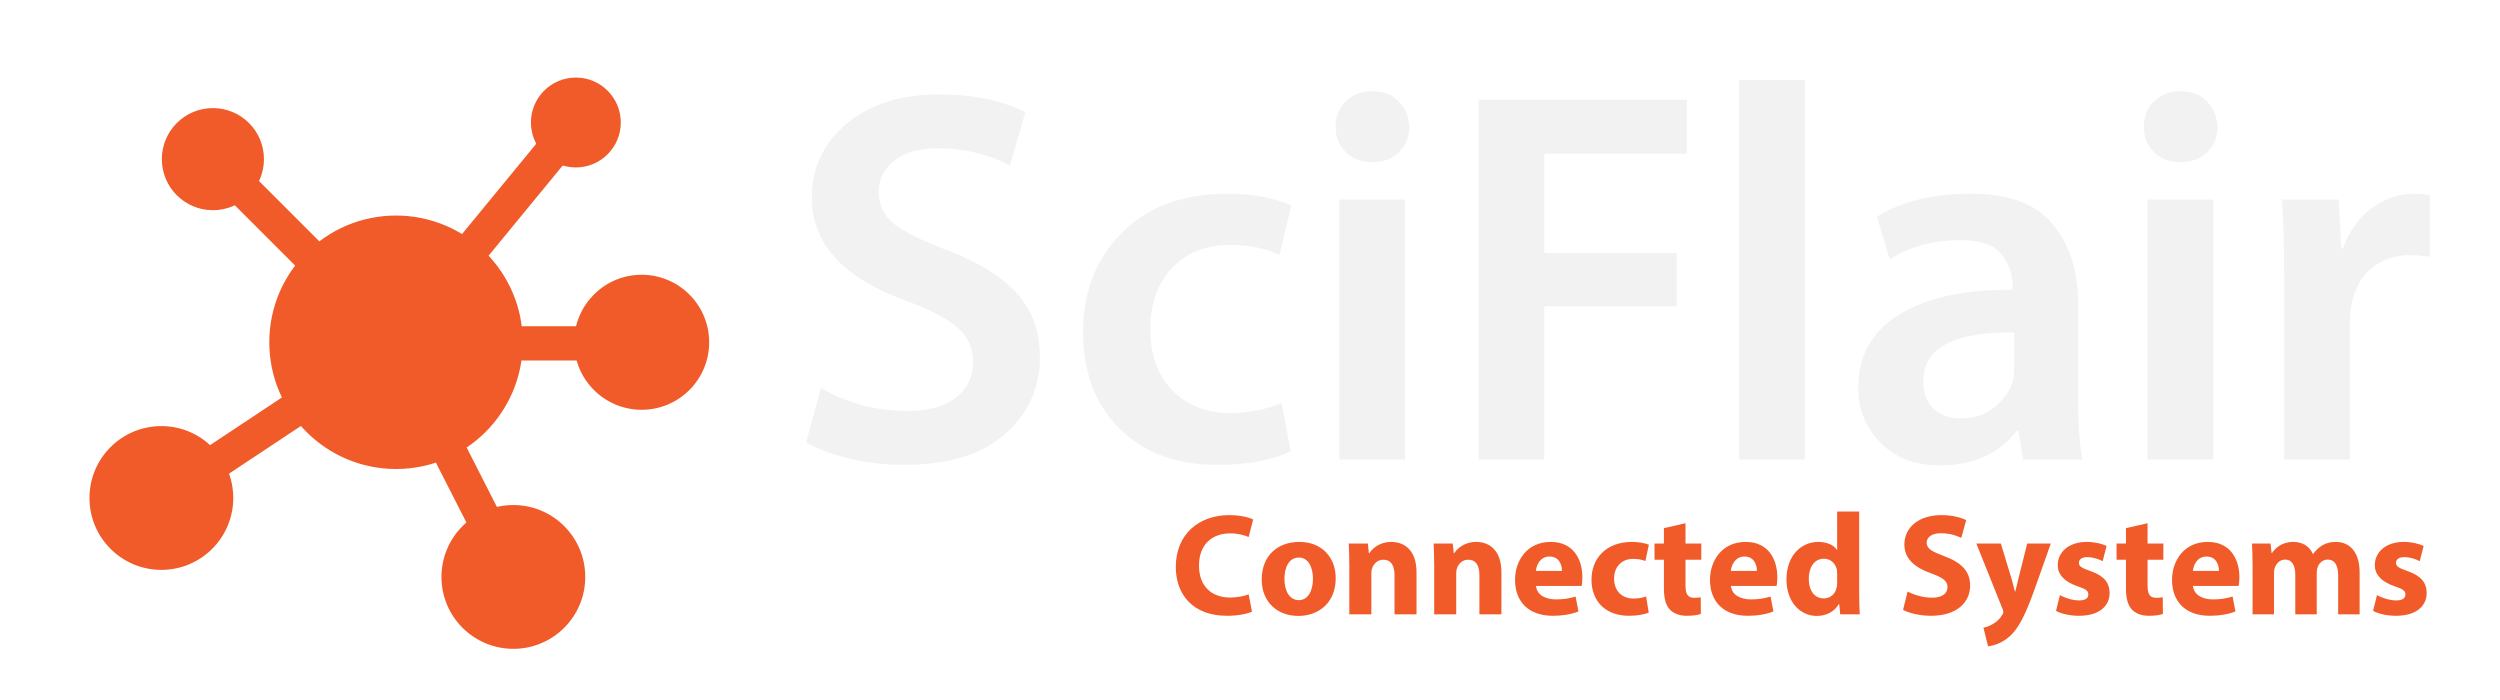
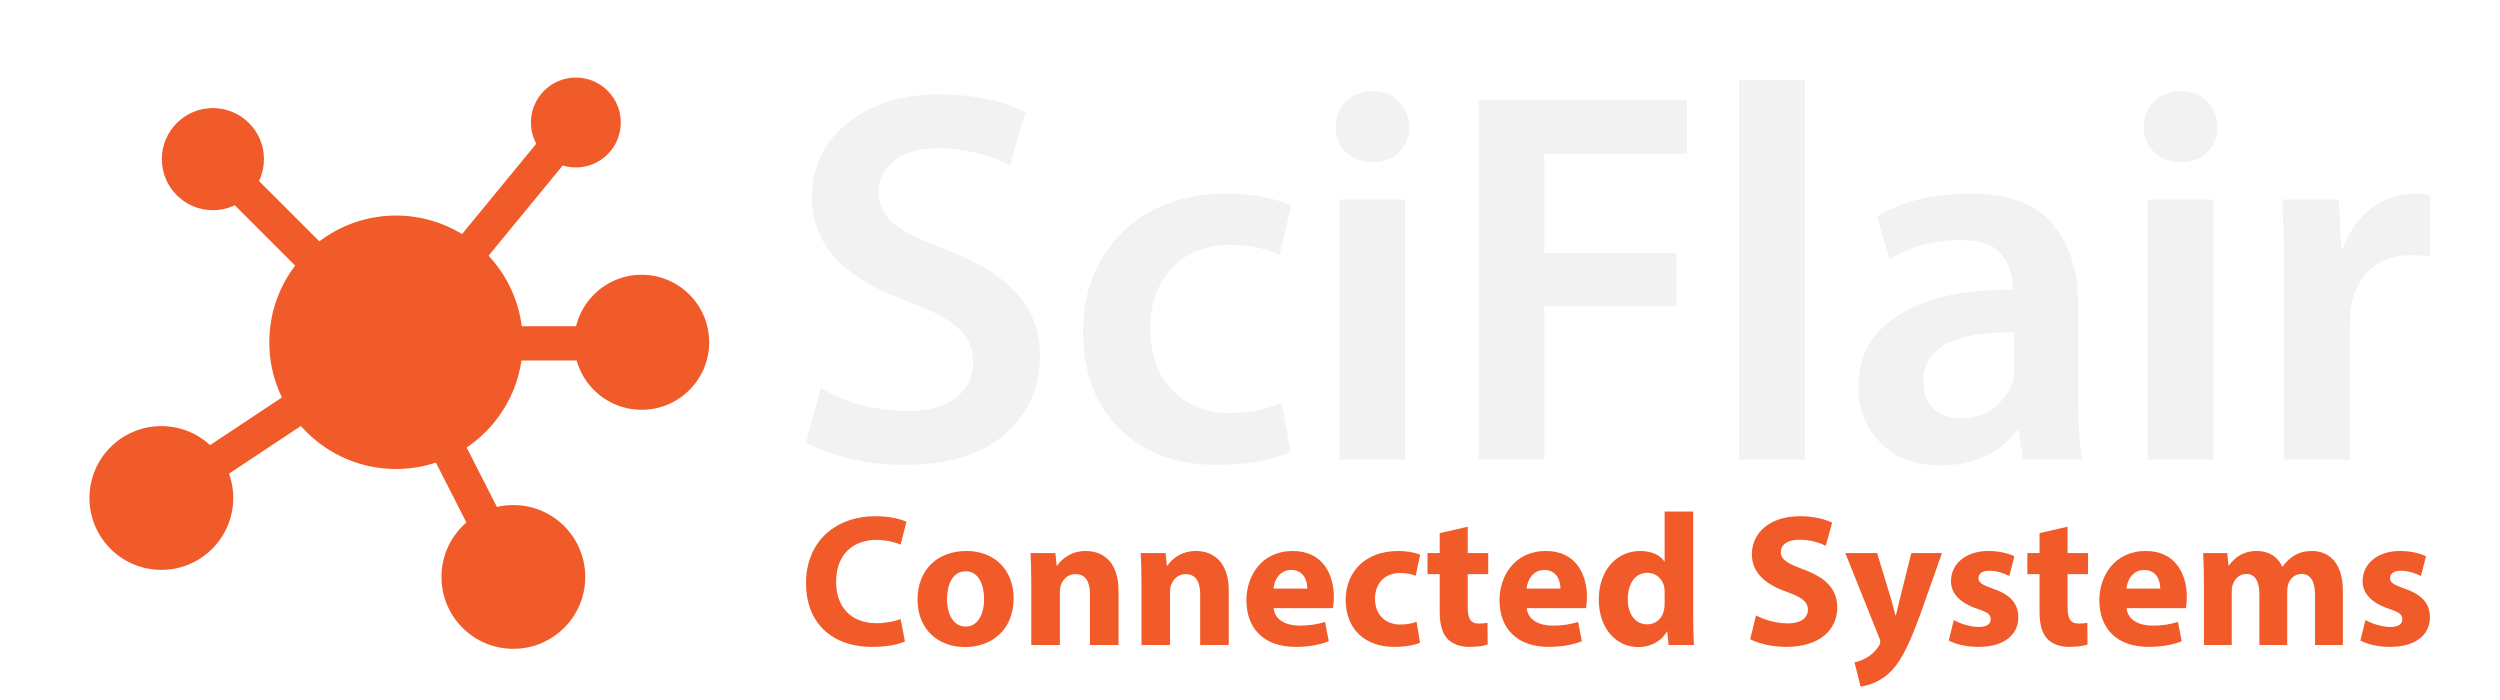
<svg xmlns="http://www.w3.org/2000/svg" width="400" height="112" viewBox="0 0 105.833 29.633" version="1.1" id="svg810">
  <defs id="defs807">
    <clipPath clipPathUnits="userSpaceOnUse" id="clipPath156-3-1">
      <path d="M 0,300 H 800 V 0 H 0 Z" id="path154-3-5" />
    </clipPath>
  </defs>
  <g id="layer1">
    <path id="text144-8" style="font-variant:normal;font-weight:600;font-stretch:normal;font-size:22.599px;font-family:'Myriad Pro Light';-inkscape-font-specification:MyriadPro-Semibold;writing-mode:lr-tb;fill:#f2f2f2;fill-opacity:1;fill-rule:nonzero;stroke:none;stroke-width:0.145" d="M 73.624,3.386 V 19.454 h 2.78 V 3.386 Z M 58.099,3.861 c -0.452,0 -0.828,0.143 -1.13,0.429 -0.286,0.286 -0.429,0.648 -0.429,1.085 0,0.422 0.143,0.776 0.429,1.062 0.286,0.286 0.655,0.429 1.107,0.429 h 0.023 c 0.467,0 0.844,-0.143 1.13,-0.429 C 59.515,6.151 59.658,5.797 59.658,5.375 59.643,4.938 59.492,4.576 59.206,4.29 58.935,4.004 58.566,3.861 58.099,3.861 Z m 34.214,0 c -0.452,0 -0.828,0.143 -1.13,0.429 -0.286,0.286 -0.429,0.648 -0.429,1.085 0,0.422 0.143,0.776 0.429,1.062 0.286,0.286 0.655,0.429 1.107,0.429 h 0.022 c 0.467,0 0.844,-0.143 1.13,-0.429 C 93.73,6.151 93.873,5.797 93.873,5.375 93.858,4.938 93.707,4.576 93.421,4.29 93.149,4.004 92.78,3.861 92.313,3.861 Z M 39.771,3.996 c -1.627,0 -2.938,0.414 -3.932,1.243 -0.979,0.814 -1.469,1.861 -1.469,3.141 0,1.974 1.379,3.443 4.136,4.407 0.964,0.362 1.65,0.731 2.057,1.107 0.422,0.377 0.633,0.851 0.633,1.424 0,0.633 -0.241,1.137 -0.723,1.514 -0.482,0.377 -1.16,0.565 -2.034,0.565 -1.356,0 -2.584,-0.324 -3.683,-0.972 l -0.633,2.305 c 0.437,0.256 1.04,0.482 1.808,0.678 0.768,0.181 1.544,0.271 2.328,0.271 1.868,0 3.292,-0.43 4.271,-1.288 0.994,-0.874 1.492,-1.966 1.492,-3.277 0,-1.07 -0.317,-1.958 -0.949,-2.667 C 42.438,11.725 41.451,11.107 40.11,10.595 39.025,10.188 38.265,9.812 37.828,9.465 37.406,9.119 37.195,8.667 37.195,8.109 c 0,-0.497 0.211,-0.926 0.633,-1.288 0.422,-0.362 1.047,-0.543 1.876,-0.543 1.1,0 2.117,0.241 3.051,0.723 L 43.41,4.742 C 42.385,4.245 41.172,3.996 39.771,3.996 Z M 62.596,4.222 V 19.454 h 2.78 v -6.485 h 5.604 v -2.26 h -5.604 V 6.505 h 6.034 V 4.222 Z M 51.975,8.199 c -1.883,0 -3.375,0.55 -4.475,1.65 -1.1,1.1 -1.65,2.501 -1.65,4.203 0,1.702 0.512,3.066 1.537,4.09 1.04,1.024 2.418,1.537 4.135,1.537 1.266,0 2.305,-0.189 3.119,-0.565 L 54.257,17.058 c -0.693,0.286 -1.424,0.429 -2.192,0.429 -0.979,0 -1.785,-0.317 -2.418,-0.949 -0.633,-0.633 -0.949,-1.499 -0.949,-2.599 -0.015,-1.024 0.278,-1.876 0.881,-2.554 0.618,-0.678 1.447,-1.017 2.486,-1.017 0.829,0 1.529,0.143 2.102,0.429 L 54.664,8.697 C 53.895,8.365 52.999,8.199 51.975,8.199 Z m 31.458,0 c -1.597,0 -2.923,0.324 -3.978,0.972 l 0.543,1.808 c 0.859,-0.542 1.846,-0.813 2.961,-0.813 0.859,0 1.446,0.196 1.763,0.588 0.316,0.392 0.474,0.836 0.474,1.333 v 0.181 c -2.064,-0.015 -3.669,0.339 -4.814,1.062 -1.145,0.708 -1.717,1.74 -1.717,3.096 0,0.889 0.309,1.657 0.927,2.305 0.633,0.648 1.477,0.972 2.531,0.972 1.416,0 2.501,-0.489 3.254,-1.469 h 0.068 l 0.204,1.22 h 2.508 C 88.035,18.851 87.974,17.97 87.974,16.81 v -3.955 c 0,-1.371 -0.354,-2.486 -1.062,-3.344 C 86.219,8.637 85.059,8.199 83.432,8.199 Z m 18.78,0 c -0.633,0 -1.236,0.204 -1.808,0.61 -0.557,0.407 -0.964,0.979 -1.22,1.718 H 99.115 L 99.003,8.448 h -2.396 c 0.06,0.859 0.09,2.042 0.09,3.548 v 7.457 h 2.78 v -5.717 c 0,-0.301 0.022,-0.58 0.068,-0.836 0.121,-0.648 0.399,-1.16 0.836,-1.536 0.452,-0.377 1.002,-0.565 1.65,-0.565 0.301,0 0.58,0.023 0.836,0.068 V 8.267 c -0.226,-0.045 -0.444,-0.068 -0.655,-0.068 z M 56.698,8.448 V 19.454 h 2.78 V 8.448 Z m 34.214,0 V 19.454 h 2.78 V 8.448 Z M 85.262,14.075 v 1.514 c 0,0.271 -0.022,0.475 -0.068,0.61 -0.151,0.422 -0.422,0.783 -0.813,1.085 -0.377,0.286 -0.836,0.429 -1.379,0.429 -0.467,0 -0.851,-0.136 -1.152,-0.407 -0.286,-0.271 -0.429,-0.663 -0.429,-1.175 0,-1.401 1.28,-2.087 3.842,-2.057 z" />
-     <path id="text148-2" style="font-variant:normal;font-weight:bold;font-stretch:normal;font-size:6.132px;font-family:'Myriad Pro';-inkscape-font-specification:MyriadPro-Bold;writing-mode:lr-tb;fill:#f15a29;fill-opacity:1;fill-rule:nonzero;stroke:none;stroke-width:0.145" d="M52.86 25.161C52.676 25.234 52.363 25.296 52.081 25.296C51.247 25.296 50.757 24.775 50.757 23.947C50.757 23.027 51.333 22.579 52.075 22.579C52.406 22.579 52.67 22.653 52.86 22.733L53.05 21.991C52.884 21.905 52.516 21.807 52.032 21.807C50.781 21.807 49.775 22.592 49.775 24.002C49.775 25.179 50.511 26.068 51.94 26.068C52.443 26.068 52.829 25.976 53.001 25.891ZM55.012 22.941C54.049 22.941 53.412 23.56 53.412 24.529C53.412 25.498 54.086 26.074 54.963 26.074C55.766 26.074 56.545 25.572 56.545 24.474C56.545 23.573 55.932 22.941 55.012 22.941ZM54.987 23.603C55.411 23.603 55.582 24.057 55.582 24.505C55.582 25.044 55.349 25.406 54.987 25.406C54.589 25.406 54.374 25.02 54.374 24.505C54.374 24.063 54.54 23.603 54.987 23.603ZM57.121 26.007H58.053V24.278C58.053 24.192 58.066 24.1 58.09 24.045C58.151 23.873 58.305 23.695 58.562 23.695C58.899 23.695 59.034 23.959 59.034 24.345V26.007H59.966V24.229C59.966 23.346 59.506 22.941 58.893 22.941C58.397 22.941 58.09 23.229 57.967 23.419H57.949L57.906 23.009H57.097C57.109 23.272 57.121 23.591 57.121 23.965ZM60.714 26.007H61.646V24.278C61.646 24.192 61.659 24.1 61.683 24.045C61.745 23.873 61.898 23.695 62.155 23.695C62.493 23.695 62.628 23.959 62.628 24.345V26.007H63.56V24.229C63.56 23.346 63.1 22.941 62.487 22.941C61.99 22.941 61.683 23.229 61.561 23.419H61.542L61.499 23.009H60.69C60.702 23.272 60.714 23.591 60.714 23.965ZM66.957 24.805C66.969 24.738 66.987 24.597 66.987 24.437C66.987 23.695 66.619 22.941 65.65 22.941C64.608 22.941 64.136 23.781 64.136 24.542C64.136 25.48 64.718 26.068 65.736 26.068C66.141 26.068 66.515 26.007 66.822 25.884L66.699 25.253C66.448 25.333 66.19 25.375 65.871 25.375C65.436 25.375 65.056 25.192 65.025 24.805ZM65.019 24.168C65.043 23.916 65.203 23.56 65.595 23.56C66.025 23.56 66.123 23.941 66.123 24.168ZM69.685 25.247C69.544 25.302 69.372 25.339 69.152 25.339C68.698 25.339 68.33 25.05 68.33 24.499C68.324 24.008 68.643 23.659 69.133 23.659C69.379 23.659 69.544 23.702 69.654 23.751L69.802 23.058C69.605 22.984 69.336 22.941 69.09 22.941C67.974 22.941 67.373 23.659 67.373 24.535C67.373 25.48 67.993 26.068 68.962 26.068C69.317 26.068 69.63 26.007 69.796 25.933ZM70.439 22.359V23.009H70.041V23.695H70.439V24.922C70.439 25.345 70.525 25.633 70.697 25.811C70.844 25.964 71.095 26.068 71.396 26.068C71.66 26.068 71.88 26.038 72.003 25.989L71.997 25.284C71.929 25.296 71.837 25.308 71.721 25.308C71.439 25.308 71.353 25.142 71.353 24.781V23.695H72.021V23.009H71.353V22.15ZM75.21 24.805C75.222 24.738 75.24 24.597 75.24 24.437C75.24 23.695 74.873 22.941 73.904 22.941C72.861 22.941 72.389 23.781 72.389 24.542C72.389 25.48 72.972 26.068 73.99 26.068C74.394 26.068 74.768 26.007 75.075 25.884L74.952 25.253C74.701 25.333 74.443 25.375 74.124 25.375C73.689 25.375 73.309 25.192 73.278 24.805ZM73.272 24.168C73.297 23.916 73.456 23.56 73.849 23.56C74.278 23.56 74.376 23.941 74.376 24.168ZM77.773 21.654V23.278H77.761C77.626 23.07 77.338 22.941 76.97 22.941C76.252 22.941 75.621 23.524 75.627 24.535C75.627 25.467 76.197 26.074 76.908 26.074C77.295 26.074 77.656 25.903 77.846 25.566H77.859L77.902 26.007H78.729C78.717 25.805 78.705 25.449 78.705 25.112V21.654ZM77.773 24.67C77.773 24.75 77.767 24.817 77.748 24.885C77.693 25.149 77.479 25.333 77.209 25.333C76.822 25.333 76.571 25.014 76.571 24.505C76.571 24.033 76.792 23.652 77.215 23.652C77.503 23.652 77.705 23.861 77.761 24.112C77.767 24.161 77.773 24.229 77.773 24.278ZM80.563 25.817C80.796 25.946 81.262 26.068 81.734 26.068C82.868 26.068 83.402 25.48 83.402 24.787C83.402 24.204 83.058 23.824 82.329 23.554C81.795 23.352 81.562 23.236 81.562 22.972C81.562 22.757 81.758 22.573 82.163 22.573C82.568 22.573 82.862 22.69 83.028 22.77L83.236 22.015C82.991 21.905 82.648 21.807 82.182 21.807C81.207 21.807 80.618 22.346 80.618 23.052C80.618 23.652 81.066 24.033 81.752 24.272C82.249 24.45 82.445 24.597 82.445 24.854C82.445 25.124 82.218 25.302 81.789 25.302C81.391 25.302 81.004 25.173 80.753 25.044ZM83.665 23.009 84.763 25.75C84.8 25.823 84.806 25.872 84.806 25.903C84.806 25.946 84.788 25.995 84.757 26.038C84.665 26.191 84.512 26.338 84.371 26.412C84.23 26.498 84.082 26.553 83.966 26.571L84.162 27.362C84.395 27.331 84.738 27.233 85.063 26.951C85.401 26.651 85.689 26.173 86.118 24.983L86.817 23.009H85.818L85.45 24.48C85.407 24.652 85.358 24.879 85.315 25.038H85.296C85.26 24.879 85.198 24.658 85.149 24.48L84.702 23.009ZM87.038 25.86C87.265 25.983 87.614 26.068 88.007 26.068C88.865 26.068 89.307 25.658 89.307 25.1C89.3 24.658 89.061 24.37 88.491 24.174C88.123 24.045 88.007 23.971 88.007 23.83C88.007 23.677 88.135 23.585 88.362 23.585C88.62 23.585 88.877 23.683 89.012 23.757L89.178 23.113C88.994 23.021 88.681 22.941 88.332 22.941C87.59 22.941 87.111 23.364 87.111 23.922C87.105 24.278 87.344 24.615 87.964 24.824C88.313 24.94 88.405 25.014 88.405 25.167C88.405 25.32 88.289 25.418 88.007 25.418C87.731 25.418 87.375 25.296 87.203 25.192ZM89.999 22.359V23.009H89.601V23.695H89.999V24.922C89.999 25.345 90.085 25.633 90.257 25.811C90.404 25.964 90.656 26.068 90.956 26.068C91.22 26.068 91.44 26.038 91.563 25.989L91.557 25.284C91.489 25.296 91.398 25.308 91.281 25.308C90.999 25.308 90.913 25.142 90.913 24.781V23.695H91.581V23.009H90.913V22.15ZM94.77 24.805C94.782 24.738 94.801 24.597 94.801 24.437C94.801 23.695 94.433 22.941 93.464 22.941C92.422 22.941 91.949 23.781 91.949 24.542C91.949 25.48 92.532 26.068 93.55 26.068C93.954 26.068 94.328 26.007 94.635 25.884L94.512 25.253C94.261 25.333 94.003 25.375 93.685 25.375C93.249 25.375 92.869 25.192 92.838 24.805ZM92.832 24.168C92.857 23.916 93.016 23.56 93.409 23.56C93.838 23.56 93.936 23.941 93.936 24.168ZM95.359 26.007H96.266V24.26C96.266 24.186 96.272 24.1 96.303 24.027C96.358 23.873 96.499 23.689 96.738 23.689C97.033 23.689 97.167 23.947 97.167 24.327V26.007H98.075V24.253C98.075 24.18 98.087 24.082 98.112 24.014C98.173 23.836 98.326 23.689 98.541 23.689C98.841 23.689 98.982 23.941 98.982 24.376V26.007H99.89V24.241C99.89 23.346 99.455 22.941 98.878 22.941C98.657 22.941 98.474 22.99 98.308 23.088C98.167 23.174 98.032 23.297 97.922 23.45H97.909C97.781 23.137 97.474 22.941 97.088 22.941C96.573 22.941 96.309 23.223 96.18 23.413H96.162L96.119 23.009H95.334C95.346 23.272 95.359 23.591 95.359 23.965ZM100.46 25.86C100.687 25.983 101.037 26.068 101.429 26.068C102.287 26.068 102.729 25.658 102.729 25.1C102.723 24.658 102.484 24.37 101.913 24.174C101.545 24.045 101.429 23.971 101.429 23.83C101.429 23.677 101.558 23.585 101.785 23.585C102.042 23.585 102.3 23.683 102.435 23.757L102.6 23.113C102.416 23.021 102.103 22.941 101.754 22.941C101.012 22.941 100.534 23.364 100.534 23.922C100.528 24.278 100.767 24.615 101.386 24.824C101.736 24.94 101.828 25.014 101.828 25.167C101.828 25.32 101.711 25.418 101.429 25.418C101.153 25.418 100.797 25.296 100.626 25.192Z" />
+     <path transform="matrix(1.298229,0,0,1.298229,-30.49852,-6.457705)" id="text148-2" style="font-variant:normal;font-weight:bold;font-stretch:normal;font-size:6.132px;font-family:'Myriad Pro';-inkscape-font-specification:MyriadPro-Bold;writing-mode:lr-tb;fill:#f15a29;fill-opacity:1;fill-rule:nonzero;stroke:none;stroke-width:0.145" d="M52.86 25.161C52.676 25.234 52.363 25.296 52.081 25.296C51.247 25.296 50.757 24.775 50.757 23.947C50.757 23.027 51.333 22.579 52.075 22.579C52.406 22.579 52.67 22.653 52.86 22.733L53.05 21.991C52.884 21.905 52.516 21.807 52.032 21.807C50.781 21.807 49.775 22.592 49.775 24.002C49.775 25.179 50.511 26.068 51.94 26.068C52.443 26.068 52.829 25.976 53.001 25.891ZM55.012 22.941C54.049 22.941 53.412 23.56 53.412 24.529C53.412 25.498 54.086 26.074 54.963 26.074C55.766 26.074 56.545 25.572 56.545 24.474C56.545 23.573 55.932 22.941 55.012 22.941ZM54.987 23.603C55.411 23.603 55.582 24.057 55.582 24.505C55.582 25.044 55.349 25.406 54.987 25.406C54.589 25.406 54.374 25.02 54.374 24.505C54.374 24.063 54.54 23.603 54.987 23.603ZM57.121 26.007H58.053V24.278C58.053 24.192 58.066 24.1 58.09 24.045C58.151 23.873 58.305 23.695 58.562 23.695C58.899 23.695 59.034 23.959 59.034 24.345V26.007H59.966V24.229C59.966 23.346 59.506 22.941 58.893 22.941C58.397 22.941 58.09 23.229 57.967 23.419H57.949L57.906 23.009H57.097C57.109 23.272 57.121 23.591 57.121 23.965ZM60.714 26.007H61.646V24.278C61.646 24.192 61.659 24.1 61.683 24.045C61.745 23.873 61.898 23.695 62.155 23.695C62.493 23.695 62.628 23.959 62.628 24.345V26.007H63.56V24.229C63.56 23.346 63.1 22.941 62.487 22.941C61.99 22.941 61.683 23.229 61.561 23.419H61.542L61.499 23.009H60.69C60.702 23.272 60.714 23.591 60.714 23.965ZM66.957 24.805C66.969 24.738 66.987 24.597 66.987 24.437C66.987 23.695 66.619 22.941 65.65 22.941C64.608 22.941 64.136 23.781 64.136 24.542C64.136 25.48 64.718 26.068 65.736 26.068C66.141 26.068 66.515 26.007 66.822 25.884L66.699 25.253C66.448 25.333 66.19 25.375 65.871 25.375C65.436 25.375 65.056 25.192 65.025 24.805ZM65.019 24.168C65.043 23.916 65.203 23.56 65.595 23.56C66.025 23.56 66.123 23.941 66.123 24.168ZM69.685 25.247C69.544 25.302 69.372 25.339 69.152 25.339C68.698 25.339 68.33 25.05 68.33 24.499C68.324 24.008 68.643 23.659 69.133 23.659C69.379 23.659 69.544 23.702 69.654 23.751L69.802 23.058C69.605 22.984 69.336 22.941 69.09 22.941C67.974 22.941 67.373 23.659 67.373 24.535C67.373 25.48 67.993 26.068 68.962 26.068C69.317 26.068 69.63 26.007 69.796 25.933ZM70.439 22.359V23.009H70.041V23.695H70.439V24.922C70.439 25.345 70.525 25.633 70.697 25.811C70.844 25.964 71.095 26.068 71.396 26.068C71.66 26.068 71.88 26.038 72.003 25.989L71.997 25.284C71.929 25.296 71.837 25.308 71.721 25.308C71.439 25.308 71.353 25.142 71.353 24.781V23.695H72.021V23.009H71.353V22.15ZM75.21 24.805C75.222 24.738 75.24 24.597 75.24 24.437C75.24 23.695 74.873 22.941 73.904 22.941C72.861 22.941 72.389 23.781 72.389 24.542C72.389 25.48 72.972 26.068 73.99 26.068C74.394 26.068 74.768 26.007 75.075 25.884L74.952 25.253C74.701 25.333 74.443 25.375 74.124 25.375C73.689 25.375 73.309 25.192 73.278 24.805ZM73.272 24.168C73.297 23.916 73.456 23.56 73.849 23.56C74.278 23.56 74.376 23.941 74.376 24.168ZM77.773 21.654V23.278H77.761C77.626 23.07 77.338 22.941 76.97 22.941C76.252 22.941 75.621 23.524 75.627 24.535C75.627 25.467 76.197 26.074 76.908 26.074C77.295 26.074 77.656 25.903 77.846 25.566H77.859L77.902 26.007H78.729C78.717 25.805 78.705 25.449 78.705 25.112V21.654ZM77.773 24.67C77.773 24.75 77.767 24.817 77.748 24.885C77.693 25.149 77.479 25.333 77.209 25.333C76.822 25.333 76.571 25.014 76.571 24.505C76.571 24.033 76.792 23.652 77.215 23.652C77.503 23.652 77.705 23.861 77.761 24.112C77.767 24.161 77.773 24.229 77.773 24.278ZM80.563 25.817C80.796 25.946 81.262 26.068 81.734 26.068C82.868 26.068 83.402 25.48 83.402 24.787C83.402 24.204 83.058 23.824 82.329 23.554C81.795 23.352 81.562 23.236 81.562 22.972C81.562 22.757 81.758 22.573 82.163 22.573C82.568 22.573 82.862 22.69 83.028 22.77L83.236 22.015C82.991 21.905 82.648 21.807 82.182 21.807C81.207 21.807 80.618 22.346 80.618 23.052C80.618 23.652 81.066 24.033 81.752 24.272C82.249 24.45 82.445 24.597 82.445 24.854C82.445 25.124 82.218 25.302 81.789 25.302C81.391 25.302 81.004 25.173 80.753 25.044ZM83.665 23.009 84.763 25.75C84.8 25.823 84.806 25.872 84.806 25.903C84.806 25.946 84.788 25.995 84.757 26.038C84.665 26.191 84.512 26.338 84.371 26.412C84.23 26.498 84.082 26.553 83.966 26.571L84.162 27.362C84.395 27.331 84.738 27.233 85.063 26.951C85.401 26.651 85.689 26.173 86.118 24.983L86.817 23.009H85.818L85.45 24.48C85.407 24.652 85.358 24.879 85.315 25.038H85.296C85.26 24.879 85.198 24.658 85.149 24.48L84.702 23.009ZM87.038 25.86C87.265 25.983 87.614 26.068 88.007 26.068C88.865 26.068 89.307 25.658 89.307 25.1C89.3 24.658 89.061 24.37 88.491 24.174C88.123 24.045 88.007 23.971 88.007 23.83C88.007 23.677 88.135 23.585 88.362 23.585C88.62 23.585 88.877 23.683 89.012 23.757L89.178 23.113C88.994 23.021 88.681 22.941 88.332 22.941C87.59 22.941 87.111 23.364 87.111 23.922C87.105 24.278 87.344 24.615 87.964 24.824C88.313 24.94 88.405 25.014 88.405 25.167C88.405 25.32 88.289 25.418 88.007 25.418C87.731 25.418 87.375 25.296 87.203 25.192ZM89.999 22.359V23.009H89.601V23.695H89.999V24.922C89.999 25.345 90.085 25.633 90.257 25.811C90.404 25.964 90.656 26.068 90.956 26.068C91.22 26.068 91.44 26.038 91.563 25.989L91.557 25.284C91.489 25.296 91.398 25.308 91.281 25.308C90.999 25.308 90.913 25.142 90.913 24.781V23.695H91.581V23.009H90.913V22.15ZM94.77 24.805C94.782 24.738 94.801 24.597 94.801 24.437C94.801 23.695 94.433 22.941 93.464 22.941C92.422 22.941 91.949 23.781 91.949 24.542C91.949 25.48 92.532 26.068 93.55 26.068C93.954 26.068 94.328 26.007 94.635 25.884L94.512 25.253C94.261 25.333 94.003 25.375 93.685 25.375C93.249 25.375 92.869 25.192 92.838 24.805ZM92.832 24.168C92.857 23.916 93.016 23.56 93.409 23.56C93.838 23.56 93.936 23.941 93.936 24.168ZM95.359 26.007H96.266V24.26C96.266 24.186 96.272 24.1 96.303 24.027C96.358 23.873 96.499 23.689 96.738 23.689C97.033 23.689 97.167 23.947 97.167 24.327V26.007H98.075V24.253C98.075 24.18 98.087 24.082 98.112 24.014C98.173 23.836 98.326 23.689 98.541 23.689C98.841 23.689 98.982 23.941 98.982 24.376V26.007H99.89V24.241C99.89 23.346 99.455 22.941 98.878 22.941C98.657 22.941 98.474 22.99 98.308 23.088C98.167 23.174 98.032 23.297 97.922 23.45H97.909C97.781 23.137 97.474 22.941 97.088 22.941C96.573 22.941 96.309 23.223 96.18 23.413H96.162L96.119 23.009H95.334C95.346 23.272 95.359 23.591 95.359 23.965ZM100.46 25.86C100.687 25.983 101.037 26.068 101.429 26.068C102.287 26.068 102.729 25.658 102.729 25.1C102.723 24.658 102.484 24.37 101.913 24.174C101.545 24.045 101.429 23.971 101.429 23.83C101.429 23.677 101.558 23.585 101.785 23.585C102.042 23.585 102.3 23.683 102.435 23.757L102.6 23.113C102.416 23.021 102.103 22.941 101.754 22.941C101.012 22.941 100.534 23.364 100.534 23.922C100.528 24.278 100.767 24.615 101.386 24.824C101.736 24.94 101.828 25.014 101.828 25.167C101.828 25.32 101.711 25.418 101.429 25.418C101.153 25.418 100.797 25.296 100.626 25.192Z" />
    <g id="g150-4" transform="matrix(0.1449849,0,0,-0.1449849,-3.425011,37.12301)">
      <g id="g152-6" clip-path="url(#clipPath156-3-1)">
        <g id="g158-2" transform="translate(175.7588,156.1104)">
          <path d="m 0,0 c 0,-20.158 -16.342,-36.503 -36.5,-36.503 -20.16,0 -36.504,16.345 -36.504,36.503 0,20.158 16.344,36.501 36.504,36.501 C -16.342,36.501 0,20.158 0,0" style="fill:#f15a29;fill-opacity:1;fill-rule:nonzero;stroke:none" id="path160-2" />
        </g>
        <g id="g162-6" transform="translate(175.7588,156.1104)">
          <path d="m 0,0 c 0,-20.158 -16.342,-36.503 -36.5,-36.503 -20.16,0 -36.504,16.345 -36.504,36.503 0,20.158 16.344,36.501 36.504,36.501 C -16.342,36.501 0,20.158 0,0 Z" style="fill:none;stroke:#f15a29;stroke-width:1;stroke-linecap:butt;stroke-linejoin:miter;stroke-miterlimit:4;stroke-dasharray:none;stroke-opacity:1" id="path164-0" />
        </g>
        <g id="g166-5" transform="translate(100.1943,209.5811)">
          <path d="m 0,0 c 0,-7.959 -6.451,-14.408 -14.408,-14.408 -7.959,0 -14.408,6.449 -14.408,14.408 0,7.958 6.449,14.408 14.408,14.408 C -6.451,14.408 0,7.958 0,0" style="fill:#f15a29;fill-opacity:1;fill-rule:nonzero;stroke:none" id="path168-6" />
        </g>
        <g id="g170-2" transform="translate(100.1943,209.5811)">
          <path d="m 0,0 c 0,-7.959 -6.451,-14.408 -14.408,-14.408 -7.959,0 -14.408,6.449 -14.408,14.408 0,7.958 6.449,14.408 14.408,14.408 C -6.451,14.408 0,7.958 0,0 Z" style="fill:none;stroke:#f15a29;stroke-width:1;stroke-linecap:butt;stroke-linejoin:miter;stroke-miterlimit:4;stroke-dasharray:none;stroke-opacity:1" id="path172-7" />
        </g>
        <g id="g174-9" transform="translate(204.3862,220.2803)">
          <path d="m 0,0 c 0,-6.97 -5.65,-12.621 -12.62,-12.621 -6.97,0 -12.62,5.651 -12.62,12.621 0,6.97 5.65,12.62 12.62,12.62 C -5.65,12.62 0,6.97 0,0" style="fill:#f15a29;fill-opacity:1;fill-rule:nonzero;stroke:none" id="path176-4" />
        </g>
        <g id="g178-6" transform="translate(204.3862,220.2803)">
          <path d="m 0,0 c 0,-6.97 -5.65,-12.621 -12.62,-12.621 -6.97,0 -12.62,5.651 -12.62,12.621 0,6.97 5.65,12.62 12.62,12.62 C -5.65,12.62 0,6.97 0,0 Z" style="fill:none;stroke:#f15a29;stroke-width:1;stroke-linecap:butt;stroke-linejoin:miter;stroke-miterlimit:4;stroke-dasharray:none;stroke-opacity:1" id="path180-3" />
        </g>
        <g id="g182-1" transform="translate(230.1885,156.1104)">
          <path d="m 0,0 c 0,-10.611 -8.6,-19.212 -19.211,-19.212 -10.611,0 -19.211,8.601 -19.211,19.212 0,10.61 8.6,19.211 19.211,19.211 C -8.6,19.211 0,10.61 0,0" style="fill:#f15a29;fill-opacity:1;fill-rule:nonzero;stroke:none" id="path184-4" />
        </g>
        <g id="g186-5" transform="translate(230.1885,156.1104)">
          <path d="m 0,0 c 0,-10.611 -8.6,-19.212 -19.211,-19.212 -10.611,0 -19.211,8.601 -19.211,19.212 0,10.61 8.6,19.211 19.211,19.211 C -8.6,19.211 0,10.61 0,0 Z" style="fill:none;stroke:#f15a29;stroke-width:1;stroke-linecap:butt;stroke-linejoin:miter;stroke-miterlimit:4;stroke-dasharray:none;stroke-opacity:1" id="path188-1" />
        </g>
        <g id="g190-7" transform="translate(91.2285,110.6436)">
          <path d="m 0,0 c 0,-11.316 -9.176,-20.49 -20.492,-20.49 -11.318,0 -20.491,9.174 -20.491,20.49 0,11.316 9.173,20.492 20.491,20.492 C -9.176,20.492 0,11.316 0,0" style="fill:#f15a29;fill-opacity:1;fill-rule:nonzero;stroke:none" id="path192-3" />
        </g>
        <g id="g194-1" transform="translate(91.2285,110.6436)">
          <path d="m 0,0 c 0,-11.316 -9.176,-20.49 -20.492,-20.49 -11.318,0 -20.491,9.174 -20.491,20.49 0,11.316 9.173,20.492 20.491,20.492 C -9.176,20.492 0,11.316 0,0 Z" style="fill:none;stroke:#f15a29;stroke-width:1;stroke-linecap:butt;stroke-linejoin:miter;stroke-miterlimit:4;stroke-dasharray:none;stroke-opacity:1" id="path196-1" />
        </g>
        <g id="g198-3" transform="translate(194.0078,87.5898)">
          <path d="m 0,0 c 0,-11.316 -9.176,-20.49 -20.492,-20.49 -11.317,0 -20.491,9.174 -20.491,20.49 0,11.317 9.174,20.493 20.491,20.493 C -9.176,20.493 0,11.317 0,0" style="fill:#f15a29;fill-opacity:1;fill-rule:nonzero;stroke:none" id="path200-2" />
        </g>
        <g id="g202-7" transform="translate(194.0078,87.5898)">
          <path d="m 0,0 c 0,-11.316 -9.176,-20.49 -20.492,-20.49 -11.317,0 -20.491,9.174 -20.491,20.49 0,11.317 9.174,20.493 20.491,20.493 C -9.176,20.493 0,11.317 0,0 Z" style="fill:none;stroke:#f15a29;stroke-width:1;stroke-linecap:butt;stroke-linejoin:miter;stroke-miterlimit:4;stroke-dasharray:none;stroke-opacity:1" id="path204-3" />
        </g>
        <g id="g206-3" transform="translate(85.7861,209.5811)">
          <path d="M 0,0 53.473,-53.471" style="fill:#f15a29;fill-opacity:1;fill-rule:nonzero;stroke:#f15a29;stroke-width:10;stroke-linecap:butt;stroke-linejoin:miter;stroke-miterlimit:4;stroke-dasharray:none;stroke-opacity:1" id="path208-6" />
        </g>
        <g id="g210-8" transform="translate(70.7363,110.6436)">
          <path d="M 0,0 68.522,45.467" style="fill:#f15a29;fill-opacity:1;fill-rule:nonzero;stroke:#f15a29;stroke-width:10;stroke-linecap:butt;stroke-linejoin:miter;stroke-miterlimit:4;stroke-dasharray:none;stroke-opacity:1" id="path212-3" />
        </g>
        <g id="g214-3" transform="translate(210.9775,155.79)">
          <path d="M 0,0 H -72.203" style="fill:#f15a29;fill-opacity:1;fill-rule:nonzero;stroke:#f15a29;stroke-width:10;stroke-linecap:butt;stroke-linejoin:miter;stroke-miterlimit:4;stroke-dasharray:none;stroke-opacity:1" id="path216-4" />
        </g>
        <g id="g218-8" transform="translate(191.7666,220.2803)">
          <path d="M 0,0 -52.992,-64.49" style="fill:#f15a29;fill-opacity:1;fill-rule:nonzero;stroke:#f15a29;stroke-width:10;stroke-linecap:butt;stroke-linejoin:miter;stroke-miterlimit:4;stroke-dasharray:none;stroke-opacity:1" id="path220-7" />
        </g>
        <g id="g222-0" transform="translate(173.5156,87.5918)">
          <path d="M 0,0 -34.741,68.198" style="fill:#f15a29;fill-opacity:1;fill-rule:nonzero;stroke:#f15a29;stroke-width:10;stroke-linecap:butt;stroke-linejoin:miter;stroke-miterlimit:4;stroke-dasharray:none;stroke-opacity:1" id="path224-3" />
        </g>
      </g>
    </g>
  </g>
</svg>
